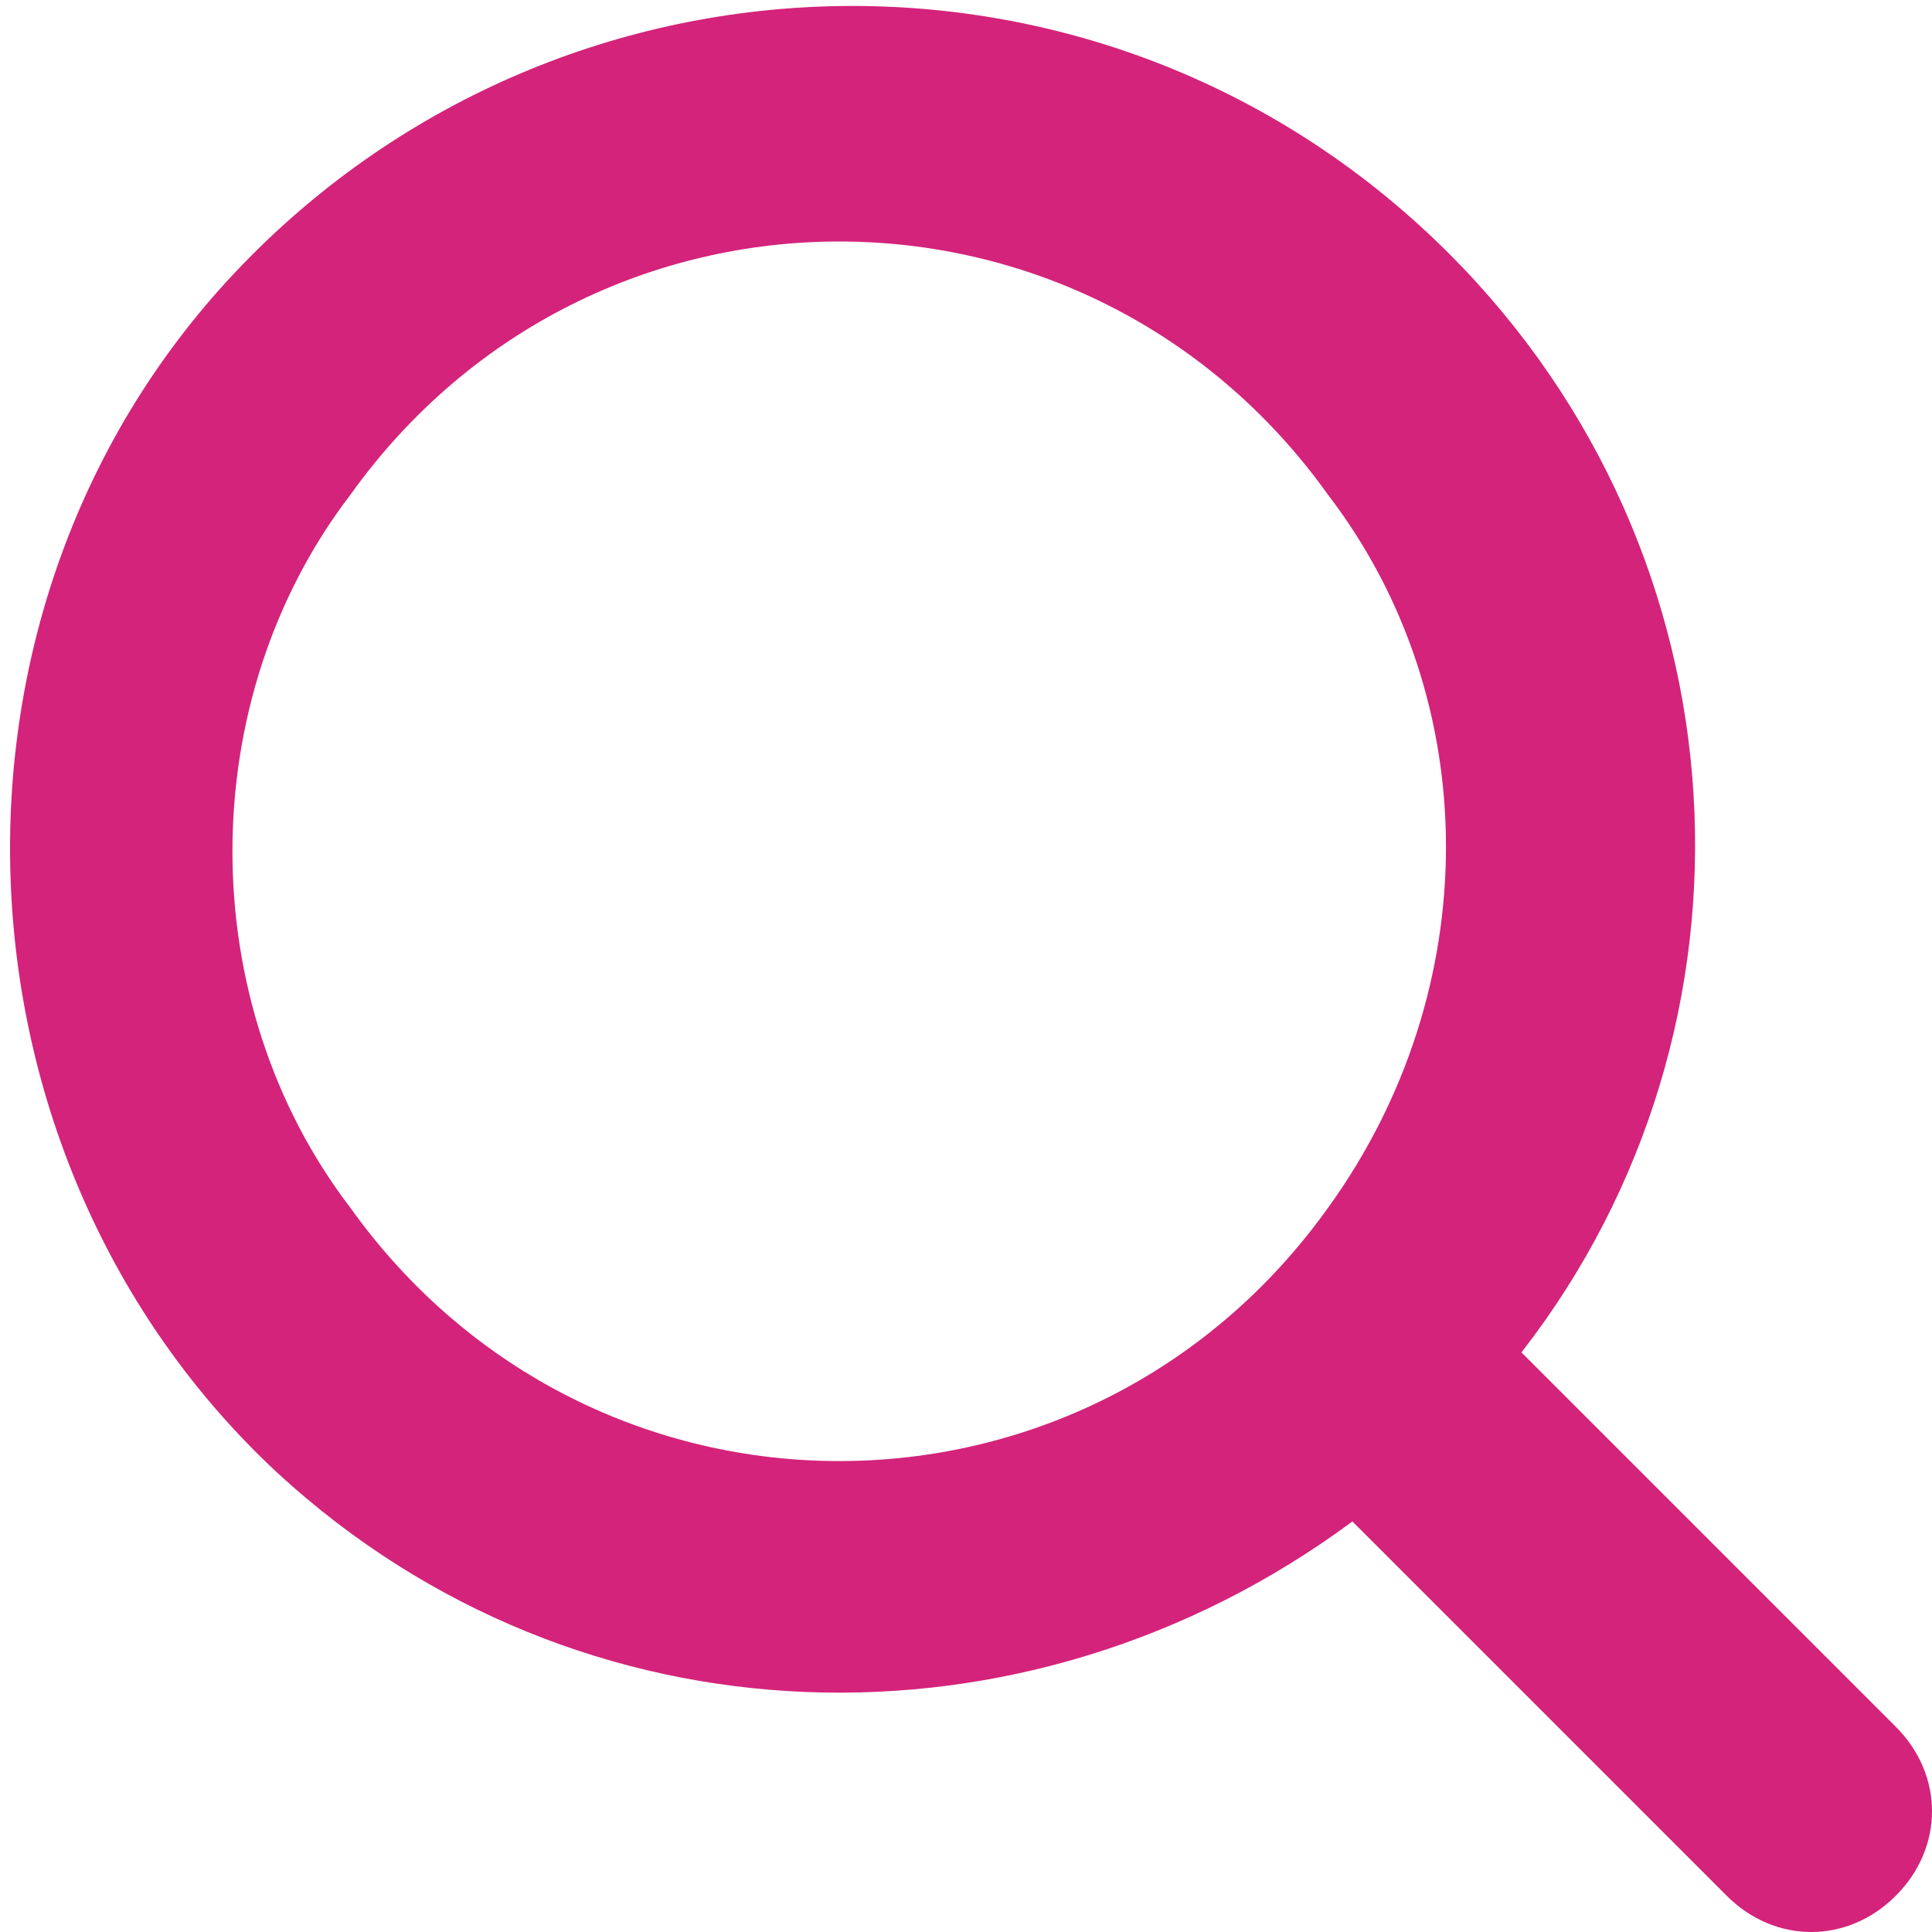
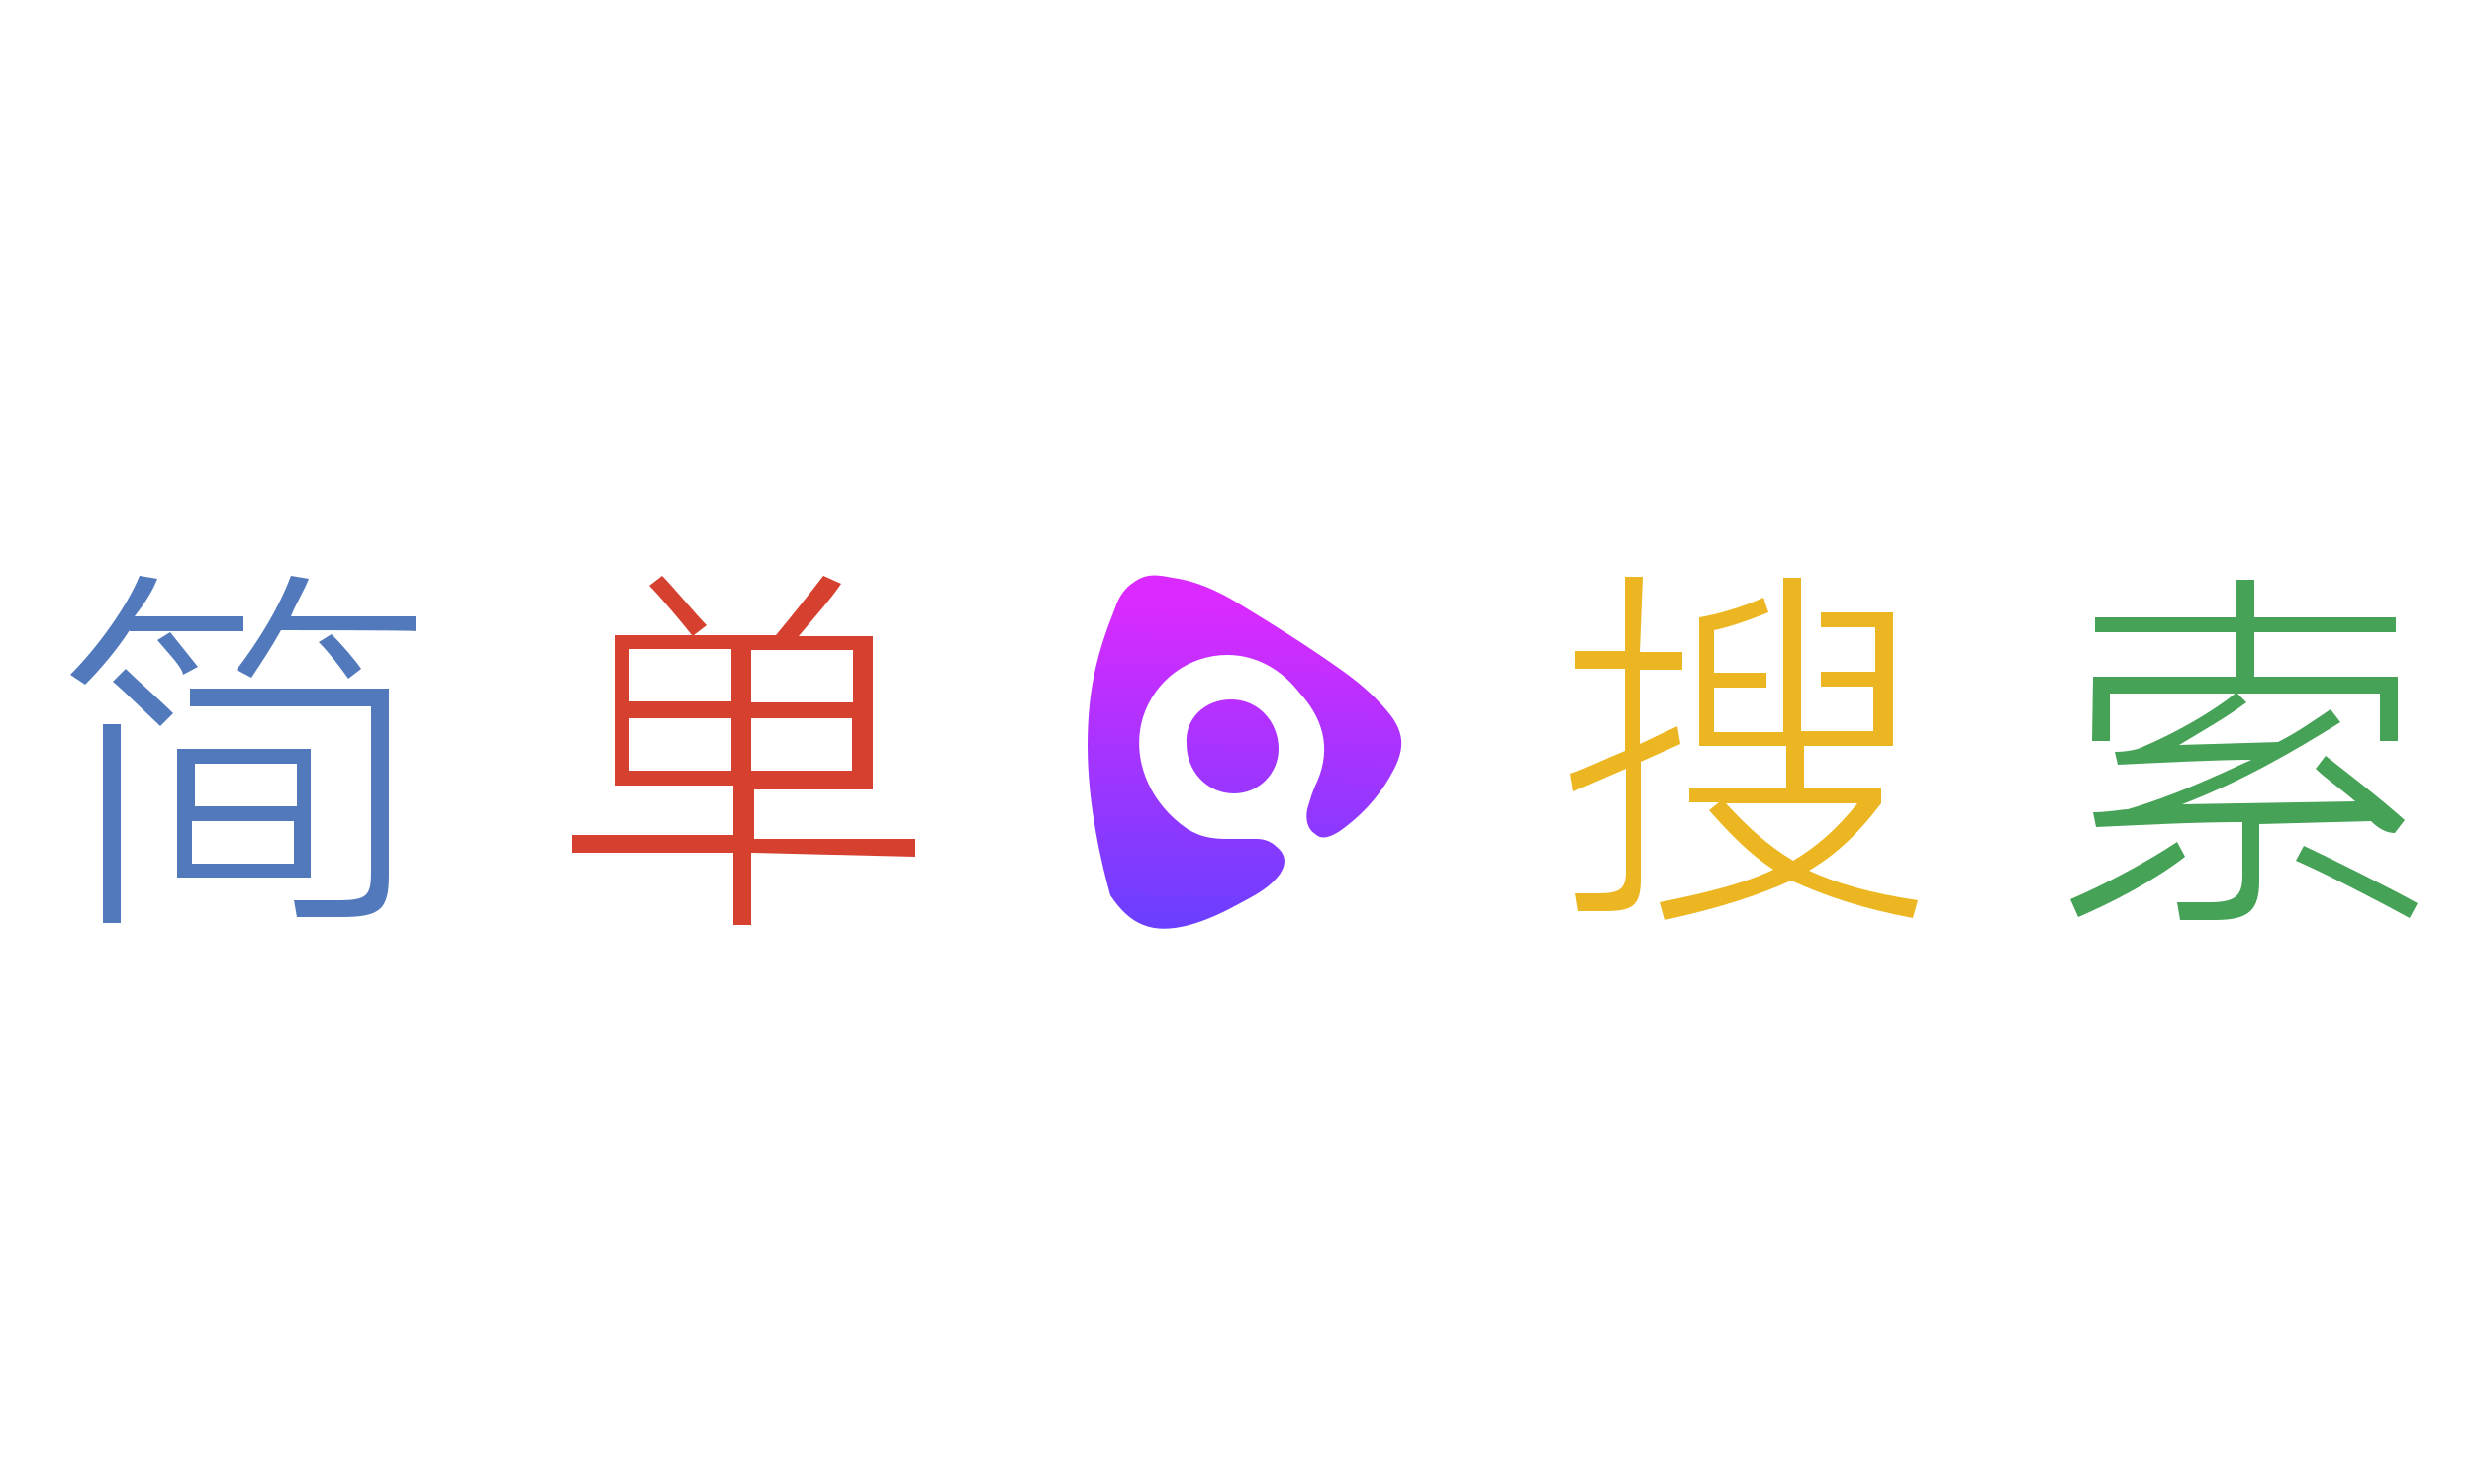
- <svg xmlns="http://www.w3.org/2000/svg" t="1564206558072" class="icon" viewBox="0 0 1024 1024" version="1.1" p-id="1133" width="48" height="48">
-   <defs>
-     <style type="text/css">html, * { user-select: text !important; }
+ <svg xmlns="http://www.w3.org/2000/svg" version="1.1" id="图层_1" x="0px" y="0px" viewBox="0 0 250 150" style="enable-background:new 0 0 250 150;" xml:space="preserve">
+   <style type="text/css">
+ 	.st0{fill:#5179BC;}
+ 	.st1{fill:#D5402F;}
+ 	.st2{fill:#EBB621;}
+ 	.st3{fill:#45A256;}
+ 	.st4{fill:url(#SVGID_1_);}
+ 	.st5{fill:url(#SVGID_2_);}
</style>
-   </defs>
-   <path d="M1004.8 1004.8c-25.6 25.6-64 25.6-89.6 0l-198.4-198.4c-172.8 128-409.6 121.6-569.6-25.6-179.2-166.4-192-460.8-19.2-640 172.8-179.2 460.8-185.6 640-6.4 160 160 172.8 409.6 38.4 582.4l198.4 198.4C1030.4 940.8 1030.4 979.2 1004.8 1004.8zM704 262.4c-128-179.2-390.4-179.2-518.4 0-83.2 108.8-83.2 268.8 0 377.6 128 179.2 390.4 179.2 518.4 0C787.2 524.8 787.2 371.2 704 262.4z" p-id="1134" fill="#d4237a" />
+   <path class="st0" d="M13.1,63.7c-1.3,2-3,4-4.5,5.5l-1.5-1c2.8-2.8,5.8-7,7-10l1.8,0.3c-0.5,1.3-1.3,2.5-2.3,3.8h11v1.5H13.1z   M10.4,73.2h1.8v20.1h-1.8V73.2z M11.4,68.9l1.3-1.3c1.3,1.3,3.3,3,4.8,4.5l-1.3,1.3C14.6,71.9,12.6,69.9,11.4,68.9z M15.9,64.7  l1.3-0.8c0.8,1,2,2.5,2.8,3.5l-1.5,0.8C18.4,67.4,16.9,65.9,15.9,64.7z M31.4,75.7v13H17.9v-13H31.4z M34.2,91c3,0,3.3-0.5,3.3-3  V71.4H19.2v-1.8h20.1v18.8c0,3.5-0.8,4.3-4.8,4.3h-4.5L29.7,91C29.7,91,34.2,91,34.2,91z M19.7,81.5h10.3v-4.3H19.7V81.5z   M29.7,87.2V83H19.4v4.3H29.7z M28.4,63.7c-1,1.8-2,3.3-3,4.8l-1.5-0.8c2.3-3,4.3-6.3,5.5-9.5l1.8,0.3c-0.5,1.3-1.3,2.5-1.8,3.8H42  v1.5C42.2,63.7,28.4,63.7,28.4,63.7z M32.2,64.9l1.3-0.8c1,1,2.3,2.5,3,3.5l-1.3,1C34.2,67.2,33.2,65.9,32.2,64.9z" />
+   <path class="st1" d="M75.9,86.2v7.3h-1.8v-7.3H57.8v-1.8h16.3v-5h-12V64.2h7.8c-1-1.3-3.3-4-4.3-5l1.3-1c1,1,3.5,4,4.5,5l-1.3,1h8.3  c1.5-1.8,3.5-4.3,4.8-6l1.8,0.8c-1,1.5-2.8,3.5-4.3,5.3h7.5v15.5h-12v5h16.3v1.8L75.9,86.2C75.9,86.5,75.9,86.2,75.9,86.2z   M63.6,70.9h10.3v-5.3H63.6V70.9z M63.6,77.9h10.3v-5.3H63.6V77.9z M75.9,65.7v5.3h10.3v-5.3H75.9z M86.1,77.9v-5.3H75.9v5.3H86.1z" />
+   <path class="st2" d="M165.7,65.9h4.3v1.8h-4.3v7.5l3.8-1.8l0.3,1.8l-4,1.8v11.8c0,2.8-0.8,3.3-3.8,3.3h-2.5l-0.3-1.8h2.3  c2.3,0,2.8-0.5,2.8-2.3V77.7l-5.3,2.3l-0.3-1.8c1.5-0.5,3.5-1.5,5.5-2.3v-8.3h-5v-1.8h5v-7.5h1.8L165.7,65.9L165.7,65.9z   M180.5,79.7v-4.3h-8.8v-13c1.8-0.3,4.3-1,6.5-2l0.5,1.5c-2,0.8-4,1.5-5.5,1.8v4.3h5.3v1.5h-5.3v4.5h7V58.4h1.8v15.5h7.3v-4.5H184  v-1.5h5.5v-4.5H184v-1.5h7.3v13.5h-9v4.3h7.8v1.5c-2.3,3-4.3,5-7.3,6.8c2.8,1.3,6.3,2.3,11,3l-0.5,1.8c-5.3-1-9-2.3-12.3-3.8  c-3.3,1.5-7.3,2.8-12.8,4l-0.5-1.8c5-1,8.8-2,11.5-3.3c-2.3-1.5-4.3-3.5-6.5-6l1-0.8h-3v-1.5C170.7,79.7,180.5,79.7,180.5,79.7z   M181.2,87c2.5-1.5,4.5-3.3,6.5-5.8h-13.3C176.7,83.7,178.7,85.5,181.2,87z" />
+   <path class="st3" d="M210,92.7l-0.8-1.8c3.5-1.5,7.8-3.8,10.8-5.8l0.8,1.5C217.7,89,213.5,91.2,210,92.7z M239.6,83l-11.3,0.3V89  c0,3-1,4-4.5,4h-3.5l-0.3-1.8h3.3c2.8,0,3.3-0.8,3.3-2.8v-5.3c-5,0-10.3,0.3-14.8,0.5l-0.3-1.5c1.5,0,3-0.3,3.5-0.3  c4.5-1.3,8.8-3.3,12.5-5c-3.5,0-9.3,0.3-13.5,0.5l-0.3-1.3c1.3,0,2.5-0.3,2.8-0.5c3.5-1.5,7-3.5,9.5-5.5l1,1c-2,1.5-4.3,2.8-6.8,4.3  l10-0.3c2-1,3.8-2.3,5.3-3.3l1,1.3c-4.8,3-10,6-16,8.3L238,81c-1.5-1.3-3-2.3-4-3.3l1-1.3c2.3,1.8,5.8,4.5,8,6.5l-1,1.3  C241.1,84.2,240.3,83.7,239.6,83z M211.5,68.4H226v-4.5h-14.3v-1.5H226v-3.8h1.8v3.8h14.3v1.5h-14.3v4.5h14.5v6.5h-1.8v-4.8h-27.3  v4.8h-1.8L211.5,68.4L211.5,68.4z M232,87l0.8-1.5c2.8,1.3,8.8,4.3,11.5,5.8l-0.8,1.5C240.6,91.2,234.8,88.2,232,87z" />
+   <g>
+     <g>
+       <linearGradient id="SVGID_1_" gradientUnits="userSpaceOnUse" x1="125.254" y1="57.496" x2="125.95" y2="90.903" gradientTransform="matrix(1 0 0 -1 0 152)">
+         <stop offset="0" style="stop-color:#683FFF" />
+         <stop offset="1" style="stop-color:#DA2AFF" />
+       </linearGradient>
+       <path class="st4" d="M109.9,75.4c0-5.8,1-9.5,2.8-14c0.3-1,1-2,1.8-2.5c1.3-1,2.5-0.8,4-0.5c2.3,0.3,4.5,1.3,6.5,2.5    c3.8,2.3,7.3,4.5,10.8,7c1.8,1.3,3.5,2.8,4.8,4.5c1.3,1.8,1.3,3.3,0.3,5.3c-1.3,2.5-3,4.5-5.5,6.3c-0.8,0.5-1.8,1-2.5,0.3    c-0.8-0.5-1-1.5-0.8-2.5c0.3-1,0.5-1.8,1-2.8c1.5-3.5,0.5-6.5-1.8-9c-1.8-2.3-4.3-3.8-7.3-3.8c-3.8,0-7.3,2.5-8.5,6.3    c-1.3,4.3,0.8,8.8,4.5,11.3c1.3,0.8,2.5,1,4,1c1,0,2,0,3,0c0.8,0,1.5,0.3,2,0.8c1,0.8,1,1.8,0.3,2.8c-1,1.3-2.3,2-3.8,2.8    c-1.8,1-3.5,1.8-5.3,2.3c-3.8,1-6,0-8-3C111.4,87.7,109.9,81.5,109.9,75.4z" />
+       <linearGradient id="SVGID_2_" gradientUnits="userSpaceOnUse" x1="124.134" y1="57.52" x2="124.83" y2="90.926" gradientTransform="matrix(1 0 0 -1 0 152)">
+         <stop offset="0" style="stop-color:#683FFF" />
+         <stop offset="1" style="stop-color:#DA2AFF" />
+       </linearGradient>
+       <path class="st5" d="M124.4,70.7c2.8,0,4.8,2.3,4.8,5c0,2.5-2,4.5-4.5,4.5c-2.8,0-4.8-2.3-4.8-5C119.7,72.7,121.7,70.7,124.4,70.7    z" />
+     </g>
+   </g>
</svg>
